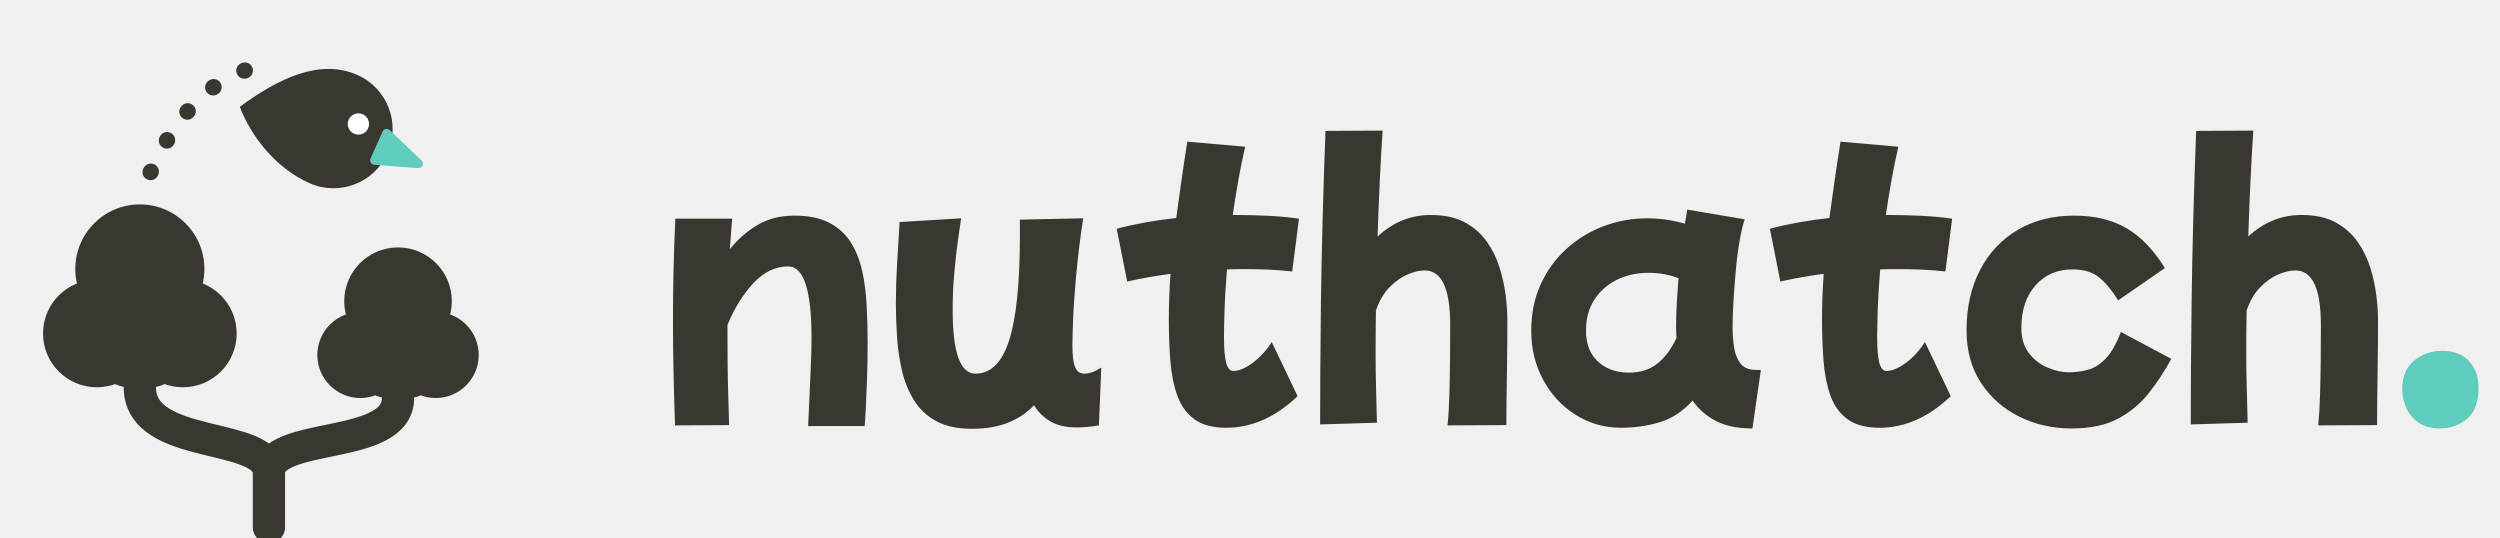
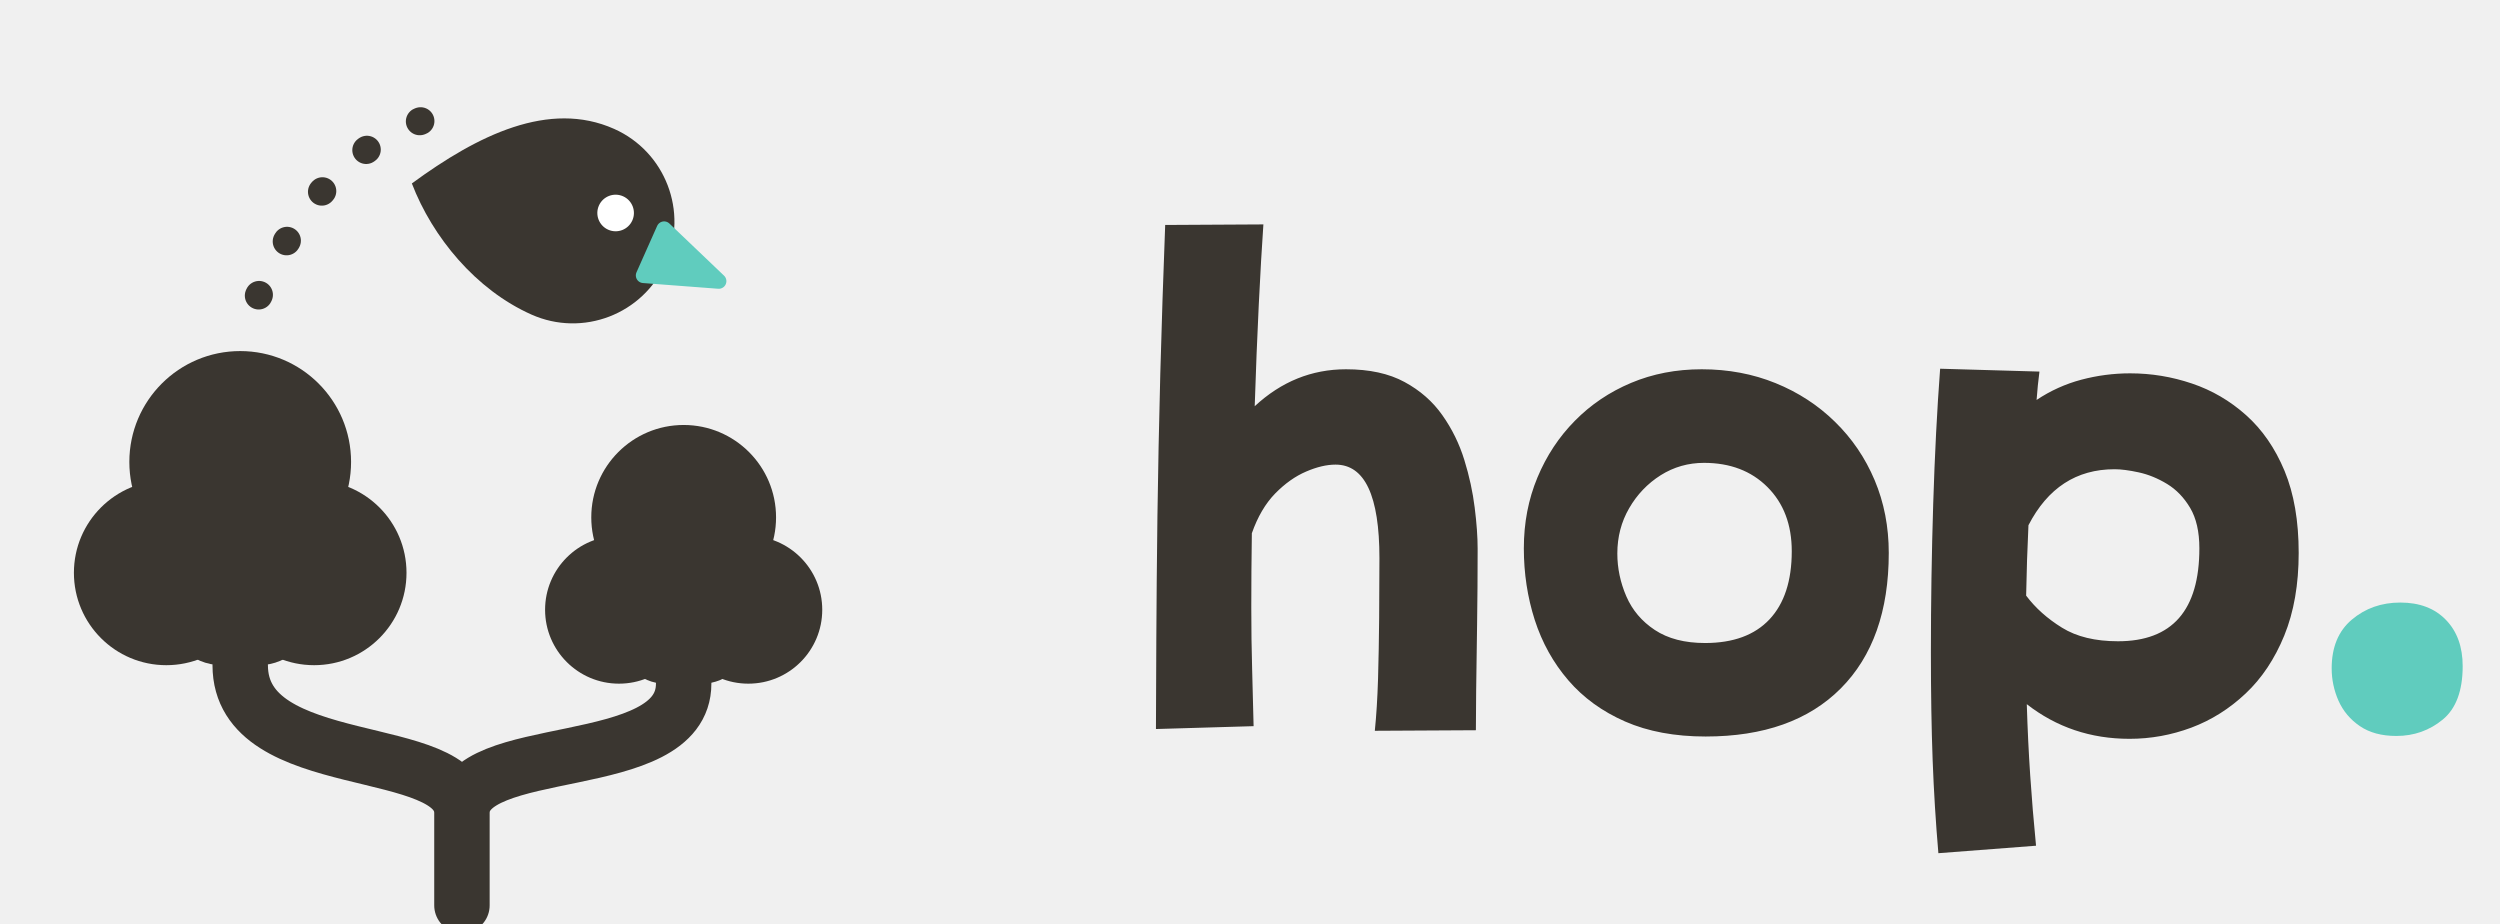
- <svg xmlns="http://www.w3.org/2000/svg" viewBox="0 0 464.8 100" role="img" aria-label="nuthatch">
+ <svg xmlns="http://www.w3.org/2000/svg" viewBox="0 0 270.6 100" role="img" aria-label="hop">
  <path d="M50 98 V88 C50 80 26 84 26 72 M50 88 C50 80 74 84 74 74" stroke="#3a3630" stroke-width="6" stroke-linecap="round" fill="none" />
  <circle cx="18" cy="62" r="10" fill="#3a3630" />
  <circle cx="34" cy="62" r="10" fill="#3a3630" />
  <circle cx="26" cy="50" r="12" fill="#3a3630" />
  <rect x="18" y="58" width="16" height="14" rx="6" fill="#3a3630" />
  <circle cx="67" cy="66" r="8" fill="#3a3630" />
  <circle cx="81" cy="66" r="8" fill="#3a3630" />
  <circle cx="74" cy="56" r="10" fill="#3a3630" />
  <rect x="67" y="62" width="14" height="12" rx="5" fill="#3a3630" />
  <path d="M28 32 Q36 14 50 12" stroke="#3a3630" stroke-width="3" stroke-linecap="round" stroke-dasharray="0.1 6.5" fill="none" />
  <g transform="translate(62 24) rotate(24) scale(.55)">
    <path d="M-32 6 C-24 -8 -14 -20 0 -20 A20 20 0 0 1 0 20 C-12 20 -24 14 -32 6 Z" fill="#3a3630" />
    <path d="M17 -6 L31 -1 L17 4 Z" fill="#60ccbe" stroke="#60ccbe" stroke-width="3" stroke-linejoin="round" />
    <circle cx="7" cy="-5" r="3.6" fill="#ffffff" />
  </g>
-   <path fill="#3a3630" d="M125.5 79.09Q125.31 73.59 125.22 68.91Q125.12 64.22 125.12 59.66Q125.12 55.09 125.22 50.5Q125.31 45.91 125.56 40.66H136.12Q135.88 43.47 135.69 46.34Q137.81 43.66 140.75 41.88Q143.69 40.09 147.69 40.09Q151.62 40.09 154.16 41.41Q156.69 42.72 158.16 45.03Q159.62 47.34 160.28 50.31Q160.94 53.28 161.12 56.69Q161.31 60.09 161.31 63.53Q161.31 67.28 161.19 70.72Q161.06 74.16 160.94 76.47Q160.81 78.78 160.75 79.22H150.25Q150.38 76.66 150.5 73.75Q150.62 70.84 150.75 68Q150.88 65.16 150.88 62.84Q150.88 49.53 146.56 49.53Q143 49.53 140.09 52.62Q137.19 55.72 135.25 60.41Q135.25 61.03 135.25 61.66Q135.25 64.66 135.28 67.88Q135.31 71.09 135.41 74Q135.5 76.91 135.56 79.03ZM180.69 79.72Q176.69 79.72 174.09 78.31Q171.5 76.91 169.97 74.47Q168.44 72.03 167.72 69Q167 65.97 166.78 62.69Q166.56 59.41 166.56 56.34Q166.56 52.84 166.78 49.22Q167 45.59 167.25 41.28L178.69 40.59Q178.5 41.91 178.12 44.53Q177.75 47.16 177.44 50.53Q177.12 53.91 177.12 57.59Q177.12 63.66 178.19 66.56Q179.25 69.47 181.38 69.47Q185.62 69.47 187.62 63.28Q189.62 57.09 189.62 43.72V40.84L194.94 40.72L201.38 40.59Q200.5 46.47 200.06 51.41Q199.62 56.34 199.5 59.69Q199.38 63.03 199.38 64.16Q199.38 67.03 199.88 68.25Q200.38 69.47 201.62 69.47Q202.25 69.47 203 69.22Q203.75 68.97 204.75 68.34L204.31 79.09Q201.94 79.47 200.19 79.47Q197.19 79.47 195.28 78.34Q193.38 77.22 192.25 75.34Q190.31 77.41 187.47 78.56Q184.62 79.72 180.69 79.72ZM228 79.53Q224.25 79.53 222.06 77.94Q219.88 76.34 218.88 73.53Q217.88 70.72 217.59 67.09Q217.31 63.47 217.31 59.47Q217.31 55.34 217.62 50.91Q213.44 51.47 209.56 52.34L207.62 42.53Q212.81 41.16 218.69 40.53Q219.12 37.34 219.62 33.81Q220.12 30.28 220.75 26.34L231.5 27.28Q230.75 30.53 230.19 33.75Q229.62 36.97 229.19 39.97Q232.69 39.97 235.78 40.12Q238.88 40.28 241.5 40.66L240.25 50.47Q238.06 50.22 235.72 50.12Q233.38 50.03 231 50.03Q229.56 50.03 228.12 50.09Q227.75 54.66 227.66 57.91Q227.56 61.16 227.56 62.53Q227.56 65.97 227.97 67.47Q228.38 68.97 229.31 68.97Q230.38 68.97 231.69 68.25Q233 67.53 234.28 66.28Q235.56 65.03 236.44 63.59L241.25 73.66Q235.06 79.53 228 79.53ZM245.44 78.91Q245.44 75.09 245.47 69.12Q245.5 63.16 245.59 55.84Q245.69 48.53 245.91 40.47Q246.12 32.41 246.44 24.34L257.06 24.28Q256.81 27.84 256.56 32.97Q256.31 38.09 256.12 43.97Q260.44 39.97 266 39.97Q269.81 39.97 272.34 41.34Q274.88 42.72 276.44 44.94Q278 47.16 278.81 49.78Q279.62 52.41 279.94 54.94Q280.25 57.47 280.25 59.41Q280.25 63.53 280.19 67.59Q280.12 71.66 280.09 74.72Q280.06 77.78 280.06 79.03L269.12 79.09Q269.38 76.66 269.47 73.47Q269.56 70.28 269.59 66.88Q269.62 63.47 269.62 60.41Q269.62 50.28 264.88 50.28Q263.44 50.28 261.69 51.03Q259.94 51.78 258.34 53.41Q256.75 55.03 255.81 57.72Q255.75 61.84 255.75 65.72Q255.75 69.28 255.84 72.38Q255.94 75.47 256 78.59ZM301.44 79.53Q296.75 79.53 292.94 77.12Q289.12 74.72 286.91 70.62Q284.69 66.53 284.69 61.47Q284.69 56.72 286.44 52.88Q288.19 49.03 291.22 46.28Q294.25 43.53 298.12 42.06Q302 40.59 306.25 40.59Q309.81 40.59 313.25 41.59Q313.5 40.28 313.69 38.97L324.38 40.78Q323.94 41.97 323.5 44.34Q323.06 46.72 322.78 49.66Q322.5 52.59 322.31 55.53Q322.12 58.47 322.12 60.84Q322.12 62.78 322.41 64.62Q322.69 66.47 323.62 67.62Q324.56 68.78 326.5 68.78H327.38L325.81 79.66Q321.69 79.66 319 78.25Q316.31 76.84 314.69 74.47Q312 77.47 308.56 78.5Q305.12 79.53 301.44 79.53ZM294.94 62.72Q295.25 65.72 297.41 67.5Q299.56 69.28 302.88 69.28Q306.06 69.28 308.19 67.56Q310.31 65.84 311.69 62.84Q311.62 61.84 311.62 60.78Q311.62 58.59 311.75 56.28Q311.88 53.97 312.06 51.72Q309.44 50.72 306.56 50.72Q303.19 50.72 300.53 52.06Q297.88 53.41 296.38 55.78Q294.88 58.16 294.88 61.28Q294.88 61.66 294.88 62.03Q294.88 62.41 294.94 62.72ZM349.44 79.53Q345.69 79.53 343.5 77.94Q341.31 76.34 340.31 73.53Q339.31 70.72 339.03 67.09Q338.75 63.47 338.75 59.47Q338.75 55.34 339.06 50.91Q334.88 51.47 331 52.34L329.06 42.53Q334.25 41.16 340.12 40.53Q340.56 37.34 341.06 33.81Q341.56 30.28 342.19 26.34L352.94 27.28Q352.19 30.53 351.62 33.75Q351.06 36.97 350.62 39.97Q354.12 39.97 357.22 40.12Q360.31 40.28 362.94 40.66L361.69 50.47Q359.5 50.22 357.16 50.12Q354.81 50.03 352.44 50.03Q351 50.03 349.56 50.09Q349.19 54.66 349.09 57.91Q349 61.16 349 62.53Q349 65.97 349.41 67.47Q349.81 68.97 350.75 68.97Q351.81 68.97 353.12 68.25Q354.44 67.53 355.72 66.28Q357 65.03 357.88 63.59L362.69 73.66Q356.5 79.53 349.44 79.53ZM385.12 79.66Q379.88 79.66 375.44 77.47Q371 75.28 368.31 71.19Q365.62 67.09 365.62 61.41Q365.62 55.03 368.12 50.22Q370.62 45.41 375.12 42.75Q379.62 40.09 385.62 40.09Q391.38 40.09 395.38 42.44Q399.38 44.78 402.5 49.84L393.81 55.84Q392.06 53.03 390.25 51.56Q388.44 50.09 385.31 50.09Q381.06 50.09 378.44 53.06Q375.81 56.03 375.81 60.97Q375.81 63.84 377.22 65.66Q378.62 67.47 380.69 68.34Q382.75 69.22 384.56 69.22Q386.44 69.22 388.19 68.75Q389.94 68.28 391.5 66.66Q393.06 65.03 394.31 61.72L403.69 66.72Q401.81 70.16 399.5 73.09Q397.19 76.03 393.78 77.84Q390.38 79.66 385.12 79.66ZM407.31 78.91Q407.31 75.09 407.34 69.12Q407.38 63.16 407.47 55.84Q407.56 48.53 407.78 40.47Q408 32.41 408.31 24.34L418.94 24.28Q418.69 27.84 418.44 32.97Q418.19 38.09 418 43.97Q422.31 39.97 427.88 39.97Q431.69 39.97 434.22 41.34Q436.75 42.72 438.31 44.94Q439.88 47.16 440.69 49.78Q441.5 52.41 441.81 54.94Q442.12 57.47 442.12 59.41Q442.12 63.53 442.06 67.59Q442 71.66 441.97 74.72Q441.94 77.78 441.94 79.03L431 79.09Q431.25 76.66 431.34 73.47Q431.44 70.28 431.47 66.88Q431.5 63.47 431.5 60.41Q431.5 50.28 426.75 50.28Q425.31 50.28 423.56 51.03Q421.81 51.78 420.22 53.41Q418.62 55.03 417.69 57.72Q417.62 61.84 417.62 65.72Q417.62 69.28 417.72 72.38Q417.81 75.47 417.88 78.59Z" />
-   <path fill="#60ccbe" d="M453.62 79.66Q451.25 79.66 449.69 78.59Q448.12 77.53 447.38 75.84Q446.62 74.16 446.62 72.34Q446.62 68.91 448.81 67.06Q451 65.22 454.06 65.22Q457.19 65.22 459 67.09Q460.81 68.97 460.81 72.09Q460.81 76.09 458.66 77.88Q456.5 79.66 453.62 79.66Z" />
+   <path fill="#3a3630" d="M125.12 78.91Q125.12 75.1 125.16 69.13Q125.19 63.16 125.28 55.85Q125.38 48.54 125.59 40.47Q125.81 32.41 126.12 24.35L136.75 24.29Q136.5 27.85 136.25 32.97Q136 38.1 135.81 43.97Q140.12 39.97 145.69 39.97Q149.5 39.97 152.03 41.35Q154.56 42.72 156.12 44.94Q157.69 47.16 158.5 49.79Q159.31 52.41 159.62 54.94Q159.94 57.47 159.94 59.41Q159.94 63.54 159.88 67.6Q159.81 71.66 159.78 74.72Q159.75 77.79 159.75 79.04L148.81 79.1Q149.06 76.66 149.16 73.47Q149.25 70.29 149.28 66.88Q149.31 63.47 149.31 60.41Q149.31 50.29 144.56 50.29Q143.12 50.29 141.38 51.04Q139.62 51.79 138.03 53.41Q136.44 55.04 135.5 57.72Q135.44 61.85 135.44 65.72Q135.44 69.29 135.53 72.38Q135.62 75.47 135.69 78.6ZM184.62 79.72Q179.62 79.72 175.91 78.1Q172.19 76.47 169.75 73.63Q167.31 70.79 166.12 67.1Q164.94 63.41 164.94 59.35Q164.94 55.22 166.41 51.69Q167.88 48.16 170.47 45.54Q173.06 42.91 176.56 41.44Q180.06 39.97 184.19 39.97Q188.5 39.97 192.19 41.47Q195.88 42.97 198.62 45.66Q201.38 48.35 202.91 51.97Q204.44 55.6 204.44 59.85Q204.44 69.29 199.25 74.51Q194.06 79.72 184.62 79.72ZM184.56 69.6Q189.12 69.6 191.53 67.04Q193.94 64.47 193.94 59.66Q193.94 55.35 191.31 52.72Q188.69 50.1 184.44 50.1Q181.88 50.1 179.75 51.44Q177.62 52.79 176.34 55.01Q175.06 57.22 175.06 59.91Q175.06 62.29 176.03 64.54Q177 66.79 179.12 68.19Q181.25 69.6 184.56 69.6ZM209.81 92.35Q209.38 87.35 209.19 82.29Q209 77.22 209 70.6Q209 62.54 209.25 54.54Q209.5 46.54 210 39.91L220.75 40.22Q220.56 41.66 220.44 43.29Q222.69 41.79 225.28 41.1Q227.88 40.41 230.56 40.41Q234 40.41 237.25 41.51Q240.5 42.6 243.12 44.94Q245.75 47.29 247.28 50.97Q248.81 54.66 248.81 59.85Q248.81 64.97 247.25 68.79Q245.69 72.6 243.06 75.07Q240.44 77.54 237.19 78.76Q233.94 79.97 230.5 79.97Q224.19 79.97 219.38 76.22Q219.5 80.22 219.75 83.94Q220 87.66 220.38 91.54ZM228.88 50.79Q222.69 50.79 219.56 56.85Q219.38 60.6 219.31 64.47Q220.81 66.47 223.19 67.94Q225.56 69.41 229.25 69.41Q238.06 69.41 238.06 59.35Q238.06 56.66 237.06 54.97Q236.06 53.29 234.56 52.38Q233.06 51.47 231.5 51.13Q229.94 50.79 228.88 50.79Z" />
+   <path fill="#60ccbe" d="M259.38 79.66Q257 79.66 255.44 78.6Q253.88 77.54 253.12 75.85Q252.38 74.16 252.38 72.35Q252.38 68.91 254.56 67.07Q256.75 65.22 259.81 65.22Q262.94 65.22 264.75 67.1Q266.56 68.97 266.56 72.1Q266.56 76.1 264.41 77.88Q262.25 79.66 259.38 79.66Z" />
</svg>
